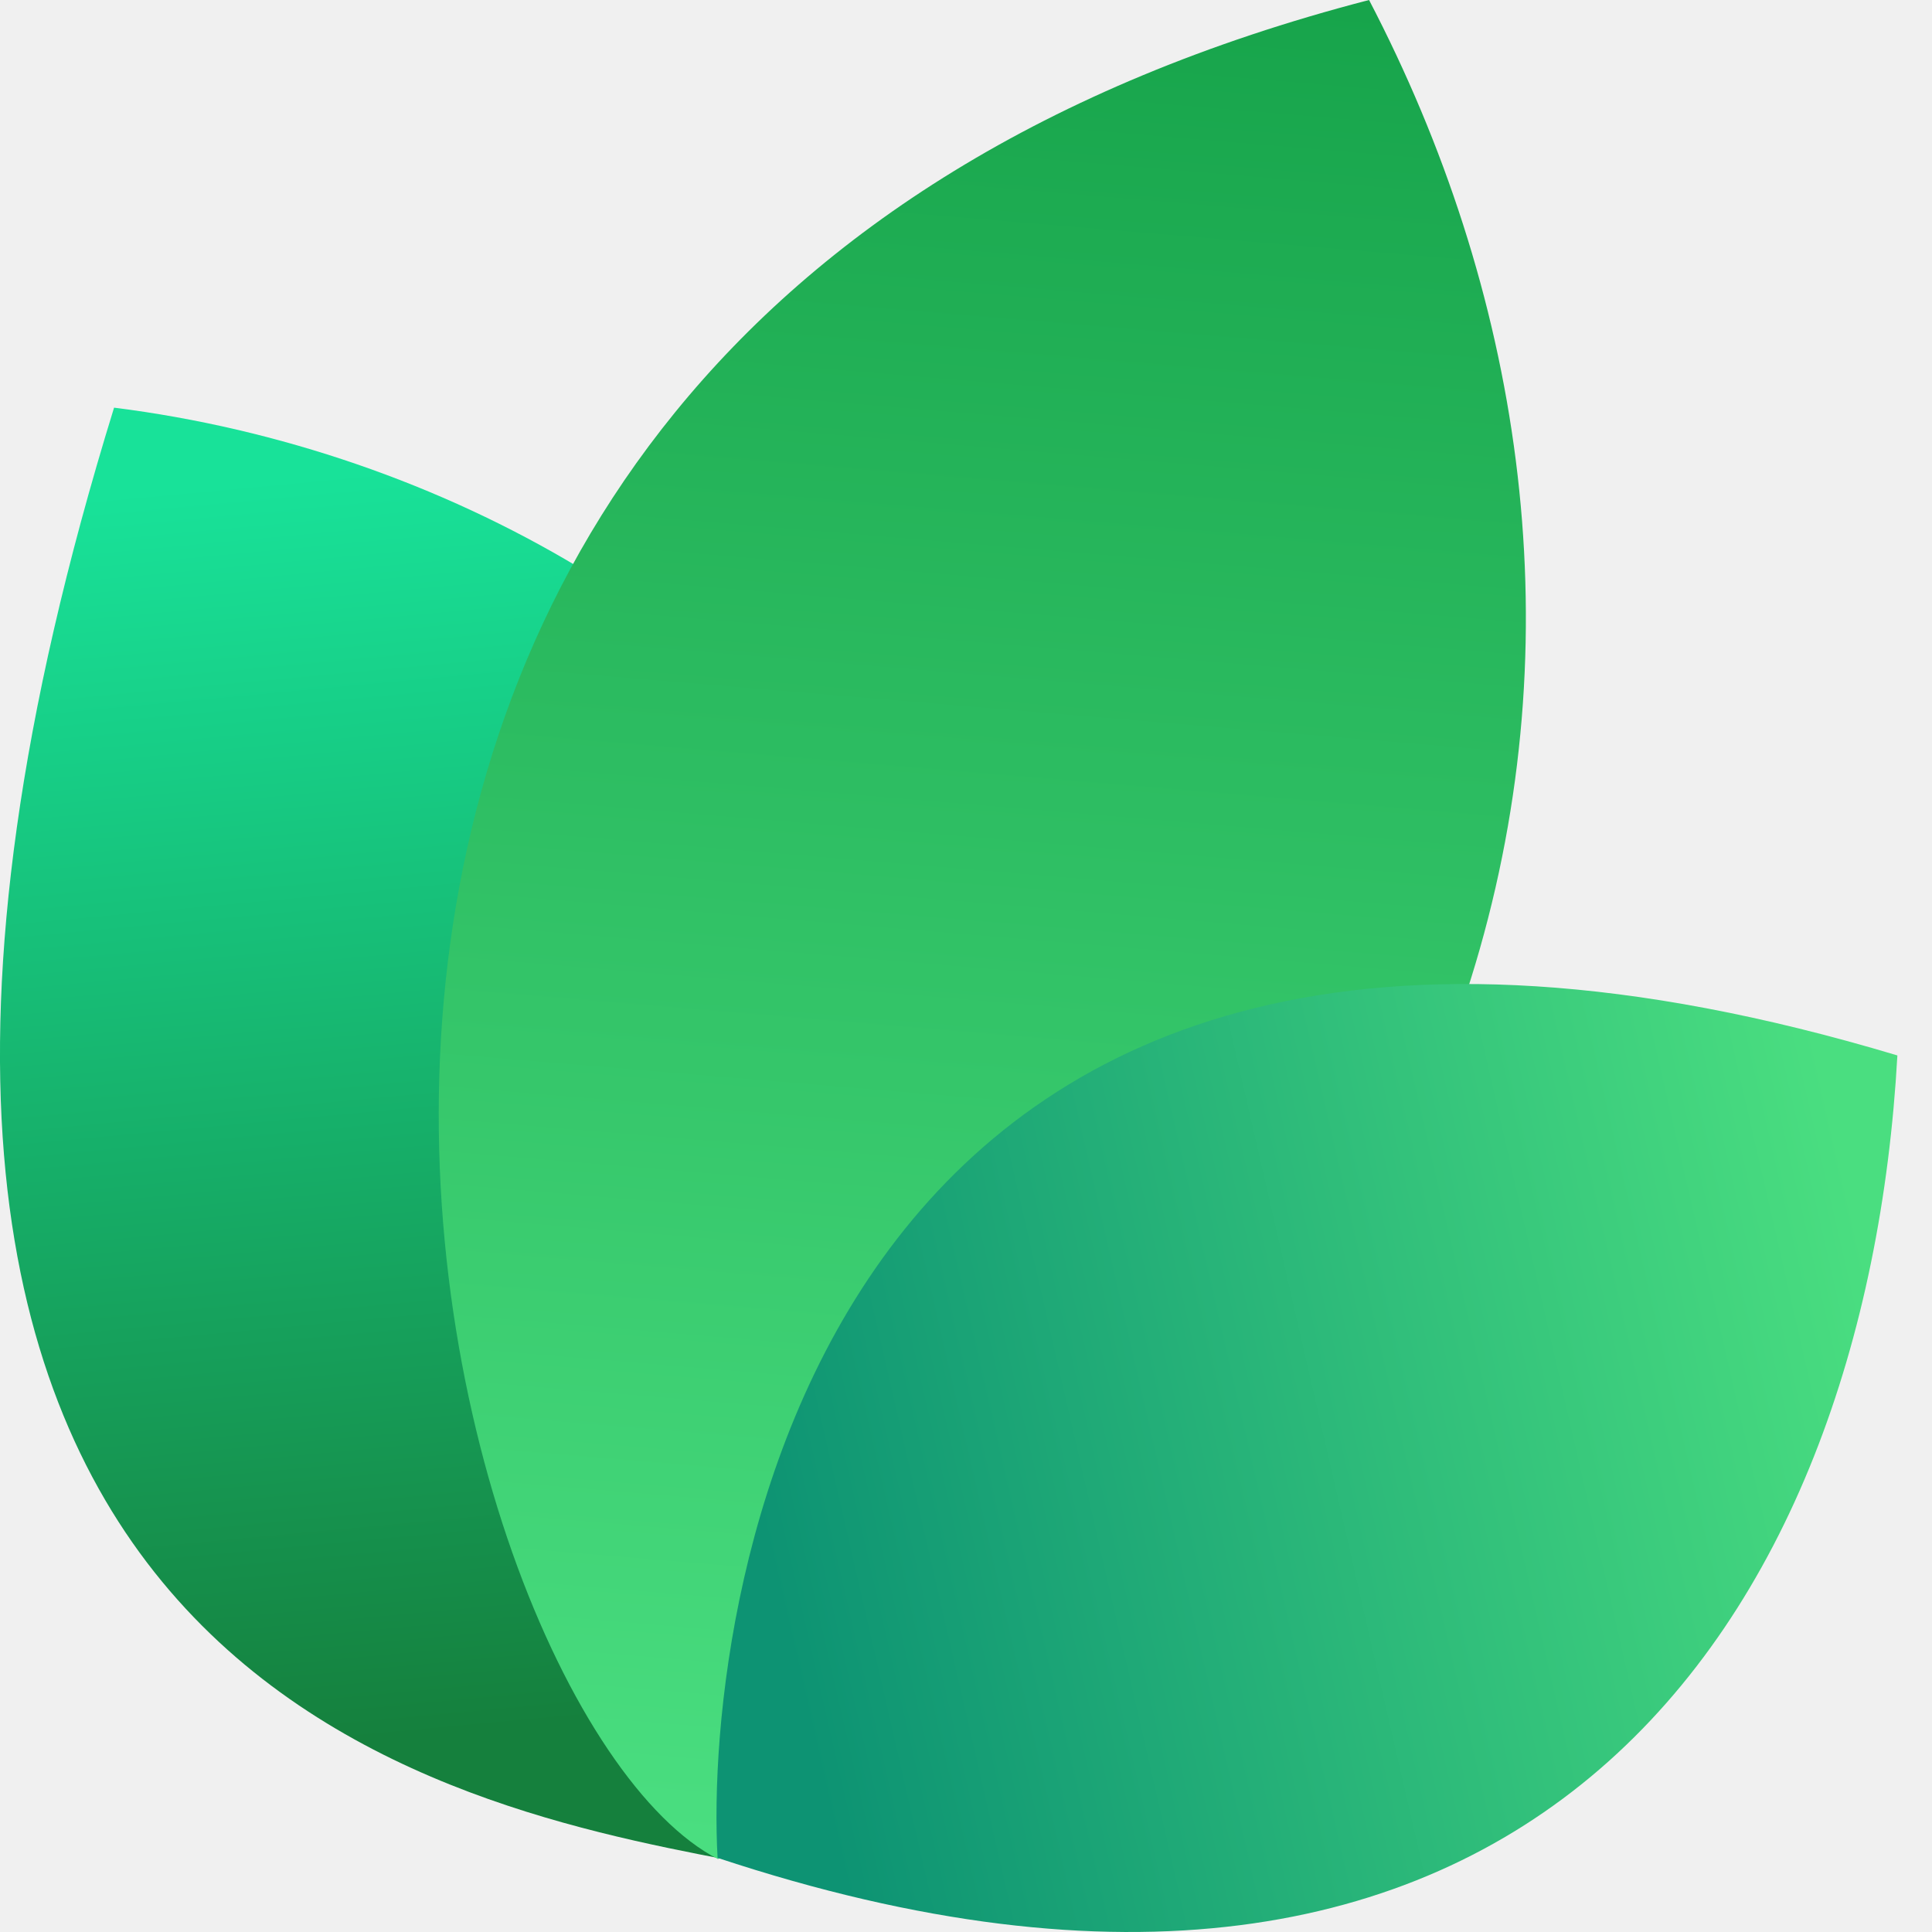
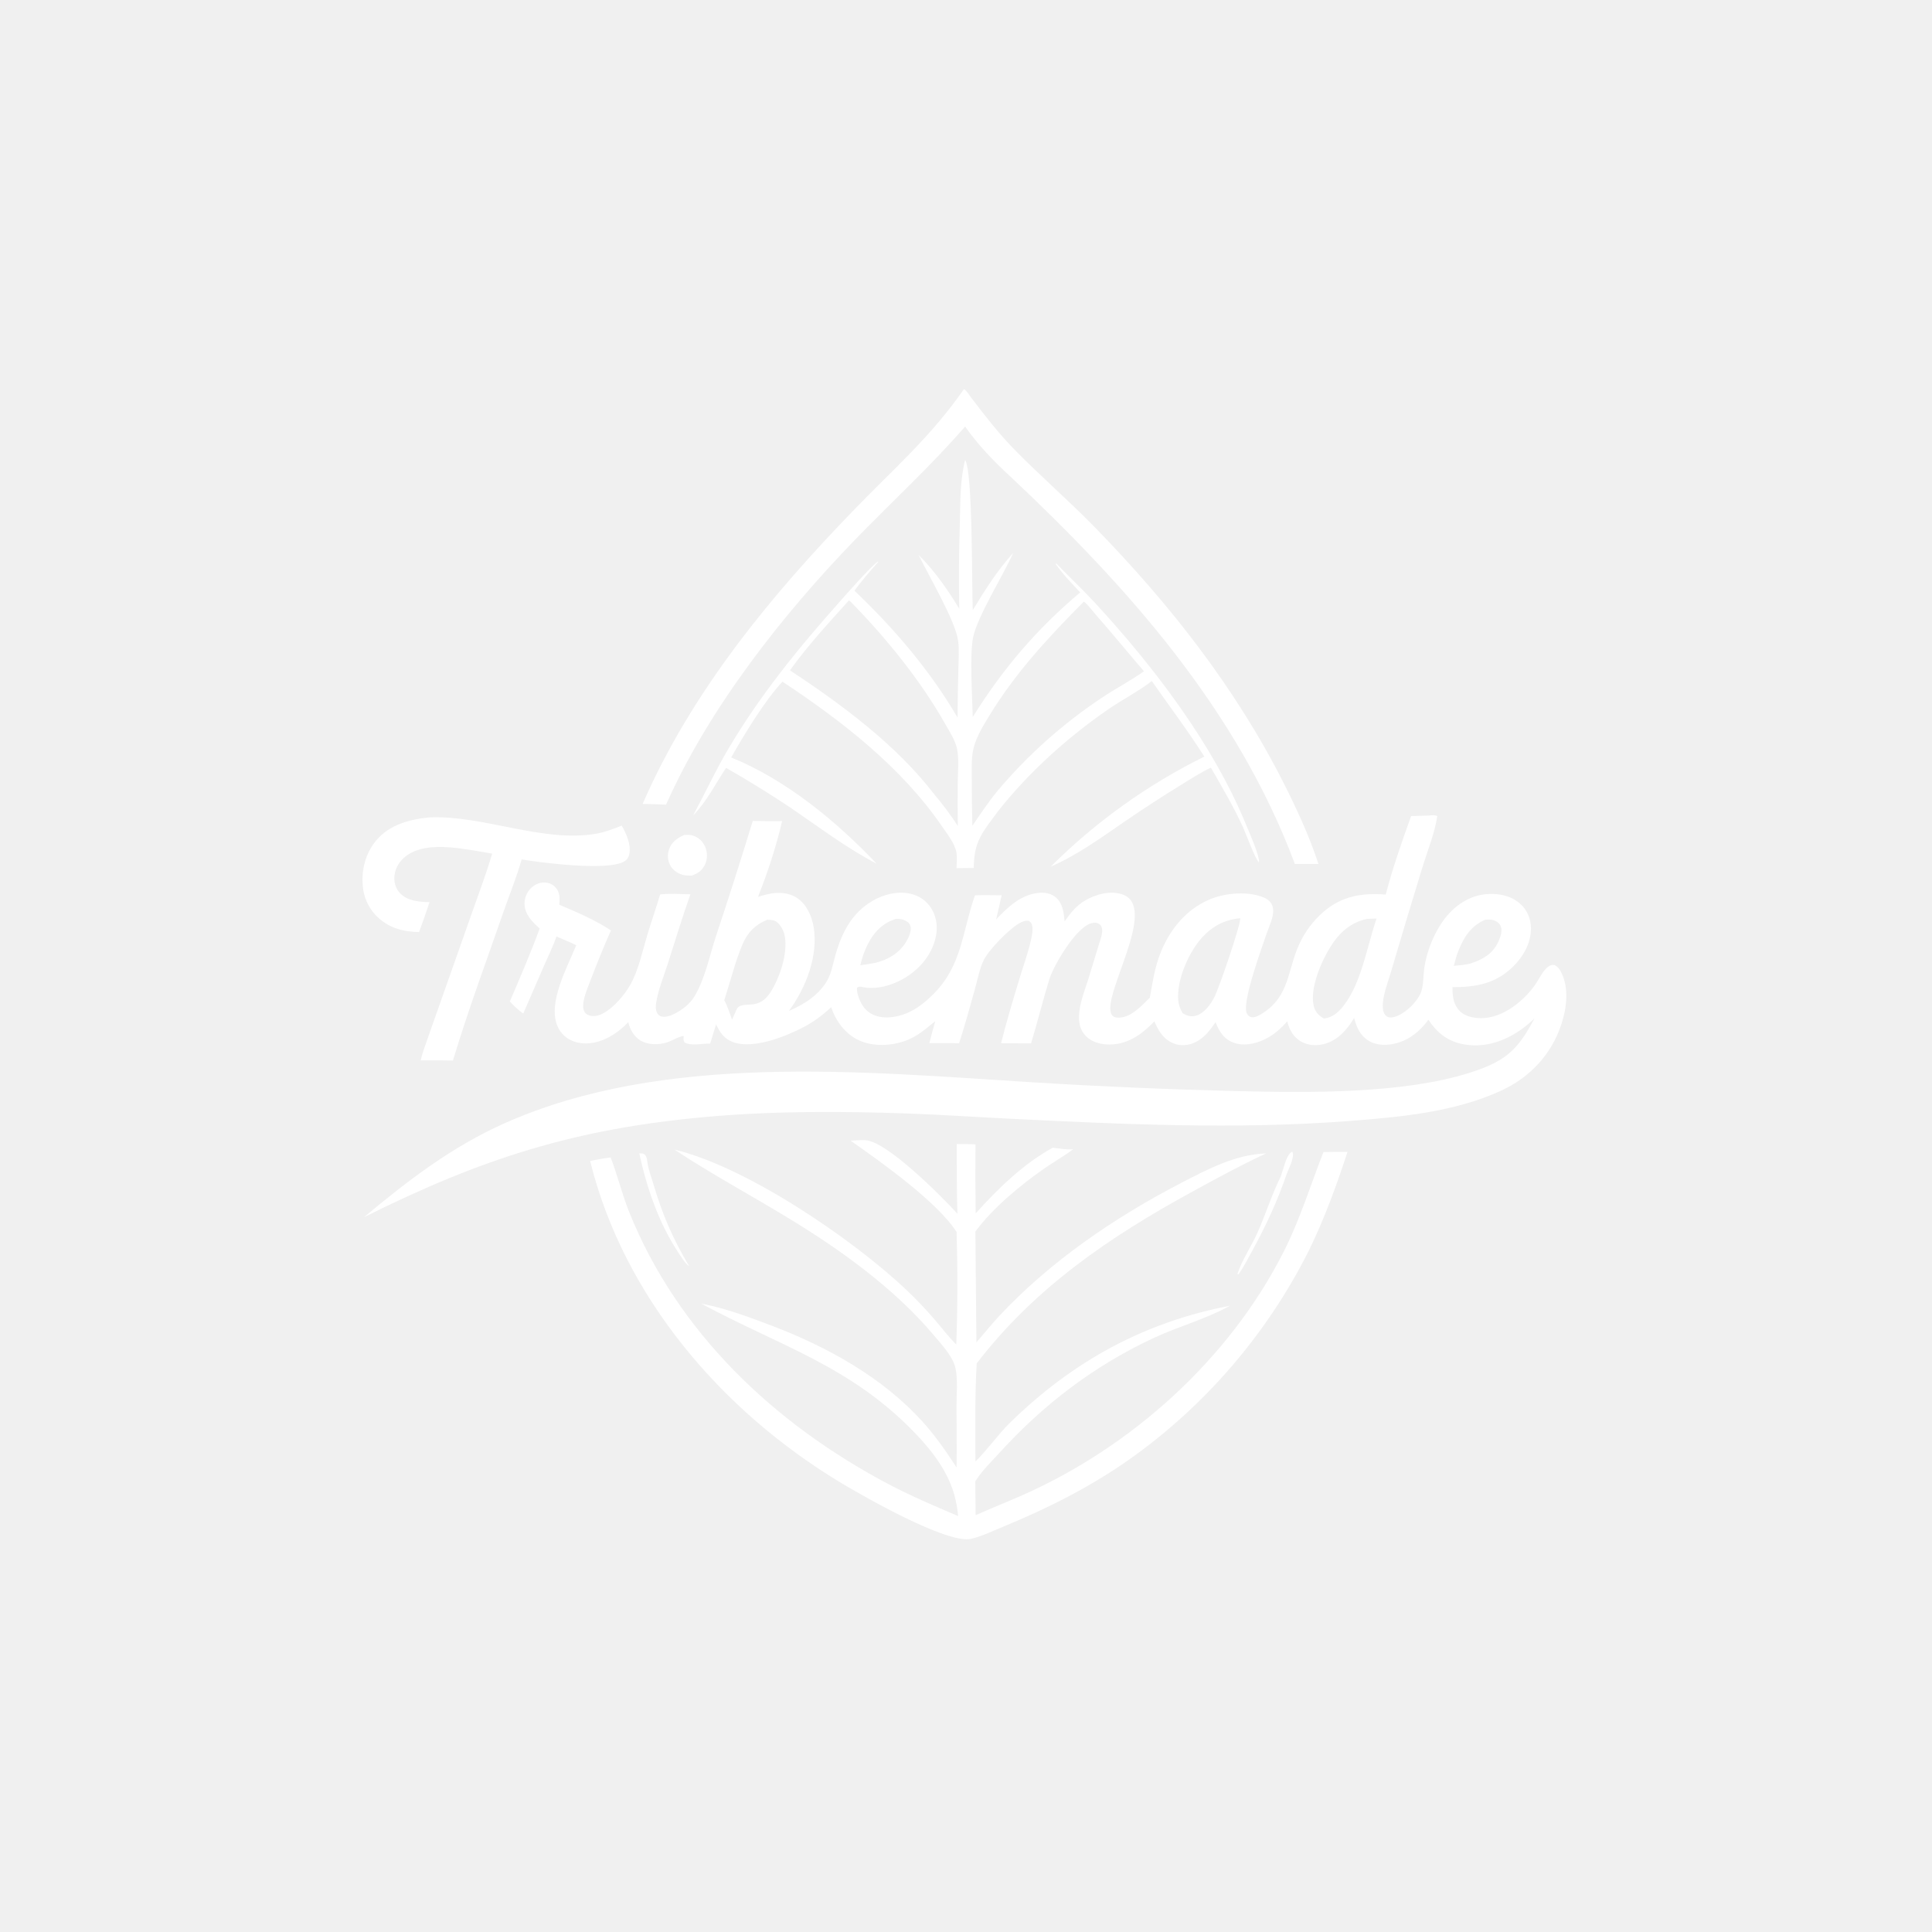
- <svg xmlns="http://www.w3.org/2000/svg" width="24" height="24" viewBox="0 0 24 24" fill="none">
-   <path d="M9.061 23.108C5.268 22.377 -3.391 20.627 1.417 5.064C9.634 6.099 16.973 14.064 9.061 23.108Z" fill="url(#paint0_linear_17557_2021)" />
-   <path d="M8.919 23.094C5.276 21.222 0.784 4.209 17.007 0C20.757 7.193 19.621 16.545 8.919 23.094Z" fill="url(#paint1_linear_17557_2021)" />
-   <path d="M8.914 23.079C8.735 19.882 10.159 9.085 23.57 13.111C23.181 20.123 18.984 26.418 8.914 23.079Z" fill="url(#paint2_linear_17557_2021)" />
-   <defs>
-     <linearGradient id="paint0_linear_17557_2021" x1="3.776" y1="5.916" x2="5.232" y2="21.559" gradientUnits="userSpaceOnUse">
-       <stop stop-color="#18E299" />
-       <stop offset="1" stop-color="#15803D" />
-     </linearGradient>
-     <linearGradient id="paint1_linear_17557_2021" x1="12.171" y1="-0.718" x2="10.19" y2="22.983" gradientUnits="userSpaceOnUse">
-       <stop stop-color="#16A34A" />
-       <stop offset="1" stop-color="#4ADE80" />
-     </linearGradient>
-     <linearGradient id="paint2_linear_17557_2021" x1="23.133" y1="15.353" x2="9.338" y2="18.52" gradientUnits="userSpaceOnUse">
-       <stop stop-color="#4ADE80" />
-       <stop offset="1" stop-color="#0D9373" />
-     </linearGradient>
-   </defs>
+ <svg xmlns="http://www.w3.org/2000/svg" width="1024" height="1024">
+   <path fill="white" d="M338.83 611.318C339.301 611.328 340.321 611.269 340.803 611.444C342.89 612.201 342.945 614.738 343.227 616.589C343.779 620.207 345.179 623.7 346.21 627.207C351.097 643.833 356.469 656.278 365.311 671.171C362.948 669.46 361.076 666.221 359.484 663.816C349.103 648.143 342.813 629.571 338.83 611.318Z" />
+   <path fill="white" d="M678.79 623.617L680.149 619.436C681.048 616.711 682.225 611.738 684.91 610.382C684.978 610.508 685.066 610.626 685.115 610.761C686.125 613.544 683.117 619.31 682.027 622.084C677.119 636.509 670.863 649.91 663.543 663.259C661.297 667.354 659.145 671.643 656.403 675.425L655.836 675.314C658.196 667.975 663.216 660.623 666.411 653.515C670.798 643.752 674.051 633.177 678.79 623.617Z" />
+   <path fill="white" d="M362.547 442.576C364.239 442.476 365.885 442.379 367.51 442.949Q368.036 443.132 368.539 443.369Q369.042 443.607 369.518 443.896Q369.994 444.185 370.436 444.522Q370.879 444.86 371.283 445.242Q371.687 445.625 372.049 446.047Q372.411 446.47 372.727 446.929Q373.042 447.387 373.307 447.876Q373.573 448.366 373.785 448.88C375.041 451.922 375.031 455.432 373.582 458.409C372.068 461.521 369.826 462.944 366.669 464.086C365.069 464.091 363.39 464.085 361.832 463.675C359.044 462.941 356.448 461.014 355.12 458.436C353.831 455.933 353.681 453.014 354.564 450.352C355.927 446.245 358.837 444.373 362.547 442.576Z" />
+   <path fill="white" d="M227.938 433.205C256.863 432.197 287.848 446.755 315.897 441.894C320.659 441.069 325.054 439.363 329.536 437.604C331.934 441.816 334.469 447.427 333.611 452.372C333.321 454.044 332.541 455.496 331.096 456.437C322.727 461.892 286.604 457.23 276.482 455.512C273.796 464.99 270.018 474.203 266.788 483.511C257.734 509.609 248.023 535.647 240.072 562.098C234.37 561.967 228.649 562.021 222.945 561.986C224.09 557.305 225.904 552.702 227.464 548.141L250.08 484.003C253.734 473.547 257.767 463.079 260.851 452.451C253.357 451.169 245.738 449.663 238.15 449.102C230.054 448.503 220.339 448.992 213.998 454.72C211.055 457.378 209.154 461.059 209.004 465.051C208.888 468.125 209.859 471.144 212.003 473.388C216.044 477.618 222.193 478.034 227.671 478.148Q225.055 486.143 222.098 494.019C214.69 493.845 208.161 492.492 202.177 487.82Q201.664 487.426 201.171 487.007Q200.679 486.588 200.208 486.144Q199.737 485.7 199.29 485.233Q198.843 484.766 198.419 484.276Q197.996 483.787 197.599 483.277Q197.201 482.767 196.83 482.237Q196.458 481.707 196.115 481.159Q195.771 480.611 195.455 480.047Q195.14 479.482 194.853 478.902Q194.567 478.322 194.31 477.728Q194.054 477.134 193.828 476.528Q193.602 475.922 193.407 475.305Q193.212 474.689 193.048 474.063Q192.885 473.437 192.754 472.803Q192.622 472.17 192.523 471.531Q192.424 470.891 192.358 470.248C191.366 461.475 193.62 452.379 199.318 445.542C206.469 436.96 217.29 434.221 227.938 433.205Z" />
+   <path fill="white" d="M510.904 206.246C512.457 207.104 513.754 209.465 514.869 210.923C521.904 220.126 528.897 229.236 536.982 237.558C550.938 251.925 566.193 265.029 580.19 279.371C619.794 319.951 654.814 364.441 680.455 415.2C687.429 429.006 693.968 443.226 698.82 457.93L686.319 457.932C655.734 376.09 597.91 311.188 535.182 252.25C526.892 244.716 517.904 235.271 511.532 226.066C493.212 247.169 472.678 265.934 453.262 285.987C414.699 325.816 375.619 375.499 353.023 426.492Q346.821 426.164 340.61 426.102C366.44 366.725 408.388 315.849 453.086 269.766C474.134 248.065 493.382 231.424 510.904 206.246Z" />
+   <path fill="white" d="M450.819 604.577C453.366 604.441 455.982 604.21 458.531 604.304C469.932 604.723 499.118 634.132 507.478 643.318C506.97 631.043 507.203 618.645 507.108 606.355C510.41 606.301 513.721 606.434 517.023 606.518Q516.872 624.824 517.122 643.13C528.828 630.118 542.444 616.816 557.961 608.306C561.626 608.745 565.068 609.383 568.782 609.124C563.958 612.791 558.534 615.814 553.546 619.286C540.906 628.086 526.07 640.366 516.976 652.725L517.516 711.438C521.618 706.864 525.387 702.01 529.59 697.516C556.822 668.402 590.837 645.248 626.064 626.968C640.095 619.687 654.989 611.856 671.075 611.327C657.906 617.44 645.004 624.483 632.261 631.44C588.326 655.426 548.456 682.479 517.682 722.624C516.627 739.859 517.024 757.376 516.993 774.646C523.537 768.246 528.757 760.477 535.38 754.008C568.49 721.661 606.319 700.778 651.936 692.066C639.339 699.073 624.731 702.99 611.598 709.1C580.098 723.758 553.214 744.234 529.883 769.857C525.56 774.605 520.267 779.686 516.916 785.163L517.101 803.111C525.015 799.517 533.122 796.346 541.082 792.852C599.468 767.217 651.633 720.408 680.512 663.166C689.089 646.166 694.55 628.267 701.463 610.612C705.702 610.476 709.96 610.533 714.202 610.51C708.48 628.076 701.989 645.933 693.858 662.529Q691.778 666.684 689.571 670.772Q687.364 674.861 685.032 678.879Q682.7 682.898 680.245 686.842Q677.79 690.787 675.215 694.654Q672.639 698.521 669.946 702.307Q667.252 706.093 664.443 709.794Q661.635 713.495 658.713 717.107Q655.791 720.72 652.759 724.241Q649.728 727.761 646.589 731.187Q643.45 734.612 640.207 737.94Q636.964 741.267 633.62 744.492Q630.276 747.718 626.834 750.839Q623.392 753.959 619.855 756.973Q616.319 759.986 612.691 762.889Q609.063 765.792 605.347 768.581Q601.632 771.37 597.832 774.044C577.079 788.53 555.022 799.562 531.696 809.181C526.237 811.432 520.474 814.271 514.731 815.61C502.081 818.558 457.083 792.777 445.353 785.701C382.633 747.867 330.599 687.449 312.778 615.326C316.398 614.625 320 613.952 323.656 613.468C327.321 622.946 329.665 632.908 333.481 642.404C359.105 706.162 410.29 754.501 470.321 786.312C482.511 792.772 495.162 798.149 507.844 803.557Q507.308 797.469 505.613 791.598C501.862 779.02 493.589 768.436 484.59 759.134C450.495 723.89 413.538 713.477 371.755 690.981C372.254 691.068 372.753 691.152 373.25 691.253C385.384 693.721 397.308 698.175 408.851 702.567C438.543 713.865 467.97 730.085 489.435 754.036C496.064 761.433 501.585 769.482 506.998 777.776C507.209 767.077 506.975 756.332 506.961 745.628C506.952 739.211 507.733 731.561 506.465 725.318C505.213 719.158 499.255 712.848 495.303 708.128C474.056 682.757 445.167 662.14 417.024 645.094C397.165 633.066 376.864 622.126 357.468 609.305C395.789 618.454 451.947 656.762 480.371 683.634Q488.424 691.274 495.651 699.699C499.212 703.857 502.552 708.311 506.425 712.182L506.852 712.602C507.574 692.914 507.604 672.711 507.018 653.019C497.171 637.323 466.36 615.399 450.819 604.577Z" />
+   <path fill="white" d="M511.535 243.75C515.673 250.109 515.027 311.361 515.588 323.368C522.102 312.704 528.524 302.37 537.004 293.105C531.637 305.068 518.271 326.374 515.829 337.524C513.814 346.726 515.362 369.5 515.574 380.023C531.428 354.585 549.564 333.273 572.53 314.012C568.079 309.172 563.131 304.256 559.48 298.78L559.908 298.712C566.692 305.789 573.911 312.51 580.547 319.714C611.617 353.444 642.647 394.068 660.281 436.713C661.848 440.505 667.367 452.958 667.295 456.487C667.292 456.644 667.251 456.798 667.236 456.954C667.232 456.997 667.237 457.04 667.238 457.082C665.104 454.89 660.566 442.305 658.817 438.464C653.868 427.595 647.747 417.208 641.788 406.87C636.206 409.509 630.93 412.973 625.673 416.207Q611.077 425.194 596.921 434.86C583.747 443.907 571.55 452.888 556.858 459.371Q561.313 454.928 565.946 450.669Q570.578 446.41 575.379 442.343Q580.181 438.276 585.143 434.407Q590.106 430.538 595.221 426.874Q600.337 423.21 605.597 419.757Q610.857 416.304 616.254 413.067Q621.65 409.83 627.173 406.815Q632.696 403.8 638.337 401.012C629.631 387.326 619.774 374.275 610.491 360.966C603.209 366.577 594.71 370.873 587.115 376.138C565.563 391.079 545.37 409.223 529.088 429.818C520.93 440.957 516.171 445.606 516.117 460.043L506.977 460.136C507.075 457.446 507.365 454.43 506.911 451.786C506.102 447.062 501.775 441.603 499.091 437.698C477.633 406.477 446.061 382.012 414.746 361.306C405.49 371.012 394.232 389.666 387.534 401.461C416.577 413.265 443.222 435.191 464.604 457.759C448.602 449.433 434.064 438.335 419.167 428.203Q402.375 416.994 384.842 406.985C379.132 415.536 374.621 424.783 367.369 432.211C373.594 420.616 379.096 408.722 385.774 397.359C402.523 368.859 423.264 343.374 445.204 318.759C449.111 314.375 461.387 300.328 465.403 297.555L465.485 297.848C461.132 302.731 456.721 307.788 452.863 313.069C473.841 333.02 492.888 355.263 507.522 380.321Q507.613 367.432 507.952 354.546C508.05 349.609 508.483 344.409 507.807 339.506C506.34 328.877 492.029 304.869 486.869 294.084C494.982 302.11 502.596 312.87 508.429 322.661Q507.993 300.361 508.721 278.068C509.031 266.764 508.727 254.747 511.535 243.75ZM574.447 318.869C555.888 337.553 538.471 356.27 524.653 378.848C521.466 384.054 517.921 389.733 516.246 395.642C514.787 400.789 515.047 406.147 515.065 411.44Q515.018 424.556 515.37 437.668C519.565 431.55 523.713 425.302 528.402 419.546Q534.445 412.342 540.991 405.591Q547.537 398.84 554.551 392.577Q561.565 386.314 569.012 380.572Q576.458 374.83 584.298 369.638C591.458 364.826 599.329 360.782 606.311 355.793C597.864 345.953 589.69 335.904 581.109 326.177C579.126 323.929 576.826 320.591 574.447 318.869ZM449.92 318.263C439.249 330.13 427.958 342.281 418.706 355.292C445.99 373.31 474.809 394.572 494.924 420.67C499.504 426.17 503.84 431.769 507.661 437.833Q507.518 426.333 507.62 414.832C507.677 408.963 508.43 402.277 507.166 396.539C506.232 392.297 503.365 387.902 501.226 384.124C487.754 360.324 469.959 338.481 450.894 318.952C450.426 318.472 450.588 318.63 449.92 318.263Z" />
+   <path fill="white" d="M757.302 432.25C758.76 432.171 760.477 431.815 761.774 432.594C760.595 441.125 756.408 451.516 753.816 459.97Q745.372 487.507 737.238 515.137C735.567 520.998 732.536 528.181 732.923 534.27C733.029 535.941 733.541 537.513 734.881 538.601C735.657 539.231 736.833 539.383 737.811 539.254C743.645 538.483 751.372 531.128 753.266 525.609C754.497 522.022 754.341 517.534 754.821 513.762C756.061 504.019 760.61 492.91 766.986 485.377C772.414 478.965 779.723 474.486 788.245 473.877C794.559 473.426 801.139 474.795 805.912 479.188C809.614 482.595 811.43 487.18 811.437 492.179C811.447 499.793 807.471 506.808 802.207 512.065C792.883 521.377 782.493 523.191 769.833 523.227C769.812 527.302 770.13 531.221 772.627 534.641C775.005 537.897 778.645 539.075 782.517 539.519C794.714 540.918 806.79 531.551 813.52 522.154C815.702 519.108 817.548 514.674 820.518 512.402C821.613 511.565 822.469 511.309 823.85 511.452C825.582 512.335 826.421 513.352 827.323 515.076C831.762 523.557 830.413 534.233 827.518 542.98C822.194 559.06 810.773 571.136 795.482 578.141C770.709 589.49 742.142 592.07 715.279 594.137C654.895 598.783 594.347 595.862 533.951 592.881C516.163 592.003 498.399 590.772 480.596 590.154C445.459 588.933 409.668 588.821 374.627 591.962C304.684 598.232 255.645 613.895 192.949 645.109C216.329 625.598 239.568 607.745 267.564 595.296C352.235 557.645 457.389 568.068 547.826 573.682Q602.216 577.021 656.693 578.324C693.613 579.203 743.203 579.78 778.343 568.772C797.298 562.834 804.272 557.119 813.285 539.751Q809.733 543.296 805.594 546.135C796.53 552.327 785.901 555.621 774.954 553.339C766.955 551.671 761.446 547.142 757.086 540.479C752.941 546.204 747.483 550.814 740.579 552.796C735.674 554.205 729.863 554.347 725.38 551.599C720.931 548.872 718.951 544.363 717.722 539.518C714.134 545.587 709.154 551.326 702.09 553.268C698.011 554.389 693.298 554.196 689.579 552.039C685.501 549.674 683.36 545.766 682.253 541.32C678.755 545.367 674.87 548.744 669.996 551.029C664.961 553.39 658.747 554.617 653.419 552.482C648.376 550.462 646.196 546.522 644.258 541.786C641.219 546.219 638.041 550.442 632.951 552.685C629.423 554.239 625.445 554.43 621.853 552.962C616.647 550.835 613.927 546.258 611.836 541.333C606.797 546.522 601.39 551.027 594.214 552.844C588.963 554.174 582.356 553.942 577.706 550.89C566.906 543.801 573.877 528.365 576.824 518.962L582.434 500.601C583.157 498.193 584.833 493.999 583.923 491.55C583.453 490.284 582.926 489.764 581.669 489.268C580.412 488.773 578.476 489.216 577.294 489.732C569.666 493.061 559.207 510.417 556.37 518.388C552.811 529.861 549.959 541.523 546.493 553.02L530.595 552.914C533.556 541.131 537.073 529.406 540.62 517.788C542.609 511.274 545.029 504.678 546.474 498.029C546.967 495.76 547.615 492.77 547.049 490.498C546.723 489.19 546.296 488.757 545.211 488.026C543.478 487.838 542.236 488.302 540.72 489.101C535.13 492.047 524.434 503.022 521.564 508.56C519.222 513.077 518.139 519.186 516.763 524.098C514.057 533.758 511.424 543.431 508.336 552.979C503.114 552.743 497.831 552.891 492.601 552.877C493.517 548.962 494.612 545.109 495.722 541.245C490.655 545.274 486.421 549.2 480.233 551.516C472.487 554.416 462.428 554.877 454.883 551.207C447.84 547.781 442.971 541.115 440.525 533.831C436.083 538.028 431.333 541.529 425.92 544.391C416.531 549.356 399.5 556.109 388.834 552.452C383.958 550.78 381.615 547.374 379.553 542.917C378.448 546.303 377.47 549.741 376.401 553.14C372.415 552.964 366.195 554.562 362.804 552.492C362.122 551.057 362.249 550.667 362.403 549.131C361.311 548.729 355.12 552.026 353.496 552.512C349.088 553.831 343.544 553.928 339.481 551.504C335.996 549.424 333.927 545.625 332.996 541.799C329.679 545.194 325.884 548.215 321.605 550.304C316.197 552.945 309.759 554.048 303.983 551.923C300.181 550.524 297.22 547.797 295.573 544.092C290.026 531.61 300.698 512.75 305.412 500.974C302.018 499.281 298.442 497.869 294.96 496.36C293.193 501.447 290.734 506.413 288.571 511.348L277.323 537.218C274.639 535.282 272.469 533.213 270.223 530.805C275.703 517.997 281.263 505.205 286.037 492.112C282.179 488.714 278.204 484.756 278.014 479.258Q277.995 478.676 278.035 478.096Q278.074 477.515 278.173 476.941Q278.272 476.368 278.428 475.807Q278.585 475.247 278.797 474.705Q279.01 474.163 279.276 473.646Q279.543 473.128 279.861 472.641Q280.179 472.153 280.544 471.7Q280.91 471.247 281.32 470.834C283.214 468.941 285.755 467.716 288.46 467.731C290.763 467.744 292.896 468.647 294.449 470.357C296.912 473.069 296.7 476.148 296.452 479.531C305.701 483.447 315.429 487.569 323.801 493.147C319.719 502.342 315.958 511.822 312.353 521.215C310.968 524.823 307.666 532.642 309.775 536.258C310.331 537.212 311.238 537.842 312.274 538.176C314.801 538.99 317.418 538.302 319.689 537.086C325.352 534.053 331.064 527.314 334.165 521.788C338.456 514.143 340.584 503.851 343.106 495.493C345.273 488.309 347.766 481.259 349.88 474.057C355.154 473.469 360.639 473.857 365.937 474.005C361.607 486.201 357.846 498.559 353.918 510.887C351.813 517.493 348.827 524.697 347.768 531.546C347.523 533.133 347.42 535.149 348.168 536.633C348.743 537.774 349.448 538.508 350.737 538.787C353.139 539.307 356.001 538.136 358.072 537.029C362.021 534.918 365.723 531.983 368.061 528.138C373.555 519.104 376.067 506.733 379.336 496.631Q389.548 465.995 398.985 435.111Q406.762 435.278 414.541 435.197C411.41 448.582 406.867 462.589 401.759 475.339C403.494 474.829 405.238 474.31 407.002 473.908C412.182 472.727 418.021 472.934 422.536 475.995C427.601 479.428 430.352 485.68 431.287 491.567C433.714 506.847 427.058 523.691 418.147 535.807C426.127 532.39 434.191 527.311 438.536 519.51C440.576 515.847 441.305 511.717 442.38 507.71C445.442 496.288 450.225 485.658 460.319 478.816C466.64 474.531 474.714 472.052 482.328 473.653C487.138 474.664 491.17 477.443 493.733 481.651C496.693 486.509 497.131 492.261 495.727 497.698C493.368 506.836 486.882 514.122 478.815 518.759C472.472 522.406 464.278 524.668 457.049 523.145C455.826 522.887 455.339 522.749 454.253 523.475C454.012 525.712 454.994 528.622 455.923 530.643C457.586 534.263 460.237 537.056 464.071 538.334C470.051 540.327 477.092 538.866 482.612 536.093C487.115 533.831 491.06 530.546 494.612 527.007C509.833 511.841 509.928 494.313 516.549 475.115L516.754 474.532C521.451 474.371 526.181 474.502 530.882 474.522C529.992 478.795 528.957 483.045 527.98 487.3C534.087 480.918 540.714 474.483 549.92 473.307C553.344 472.87 556.959 473.331 559.644 475.67C563.379 478.924 563.792 483.762 564.266 488.351C567.343 484.007 570.52 479.937 575.219 477.236C580.905 473.967 588.092 471.963 594.534 473.935C615.004 480.203 583.063 528.405 589.287 537.893C589.968 538.932 591.015 539.253 592.194 539.341C599.045 539.853 605.067 533.123 609.446 528.769C610.904 520.631 611.935 513.133 614.982 505.347C619.847 492.915 628.376 482.242 640.829 476.838C649.066 473.263 661.481 472.133 669.877 475.712C672.643 476.892 674.492 478.852 674.783 481.929C675.18 486.146 672.504 491.323 671.161 495.311C668.751 502.471 658.077 531.533 660.82 537.099C661.345 538.162 662.116 538.907 663.315 539.143C665.227 539.521 667.943 537.865 669.475 536.872C683.617 527.708 682.377 513.921 688.682 500.329Q689.784 497.93 691.13 495.66Q692.476 493.389 694.052 491.271Q695.627 489.153 697.415 487.211Q699.203 485.269 701.184 483.524C711.089 474.914 721.731 473.161 734.465 474.132C738.101 460.159 743.025 446.128 747.912 432.541L757.302 432.25ZM406.68 487.469C400.405 490.039 396.3 494.075 393.627 500.327C389.612 509.719 387.085 520.382 383.858 530.11C385.696 533.447 386.644 536.881 387.991 540.41L389.624 536.867C390.381 535.169 390.639 533.751 392.585 533.074C394.305 532.475 396.248 532.521 398.048 532.411C404.239 532.033 407.304 528.184 410.092 523.006C414.089 515.582 417.96 503.181 415.601 494.764C414.95 492.441 413.048 489.233 410.862 488.133C409.701 487.548 407.963 487.526 406.68 487.469ZM724.369 487.071C715.585 489.063 709.805 494.409 705.119 501.908C700.287 509.639 694.271 523.566 696.237 532.85C696.903 535.997 698.59 537.948 701.284 539.597C701.42 539.68 701.557 539.76 701.693 539.841C706.244 539.278 709.243 536.707 712.034 533.167C721.666 520.949 724.543 501.545 729.598 486.866C727.866 486.922 726.092 486.901 724.369 487.071ZM657.333 486.689C648.655 487.442 641.728 491.367 636.155 498.014C629.533 505.913 623.47 520.072 624.532 530.523C624.773 532.894 625.66 534.999 626.832 537.055C628.993 538.348 631.088 539.06 633.615 538.405C638.152 537.229 641.424 532.641 643.54 528.725C645.961 524.245 657.902 489.328 657.333 486.689ZM474.763 487.053C467.722 489.309 463.185 494.084 459.901 500.554Q458.582 503.186 457.602 505.962Q456.622 508.738 455.996 511.615C458.632 511.211 461.29 510.862 463.903 510.335C470.493 508.79 476.473 505.285 480.132 499.423C481.542 497.165 483.374 493.409 482.486 490.67C481.939 488.986 480.406 488.1 478.849 487.511C477.536 487.014 476.146 487.021 474.763 487.053ZM787.1 487.473C779.544 490.832 775.729 496.878 772.848 504.31C771.881 506.804 771.187 509.335 770.546 511.928C773.498 511.637 776.462 511.431 779.342 510.691C785.647 508.658 790.909 505.753 793.963 499.529C795.055 497.305 796.405 493.687 795.513 491.184C794.941 489.575 793.855 488.632 792.322 487.982C790.582 487.243 788.941 487.321 787.1 487.473Z" />
</svg>
